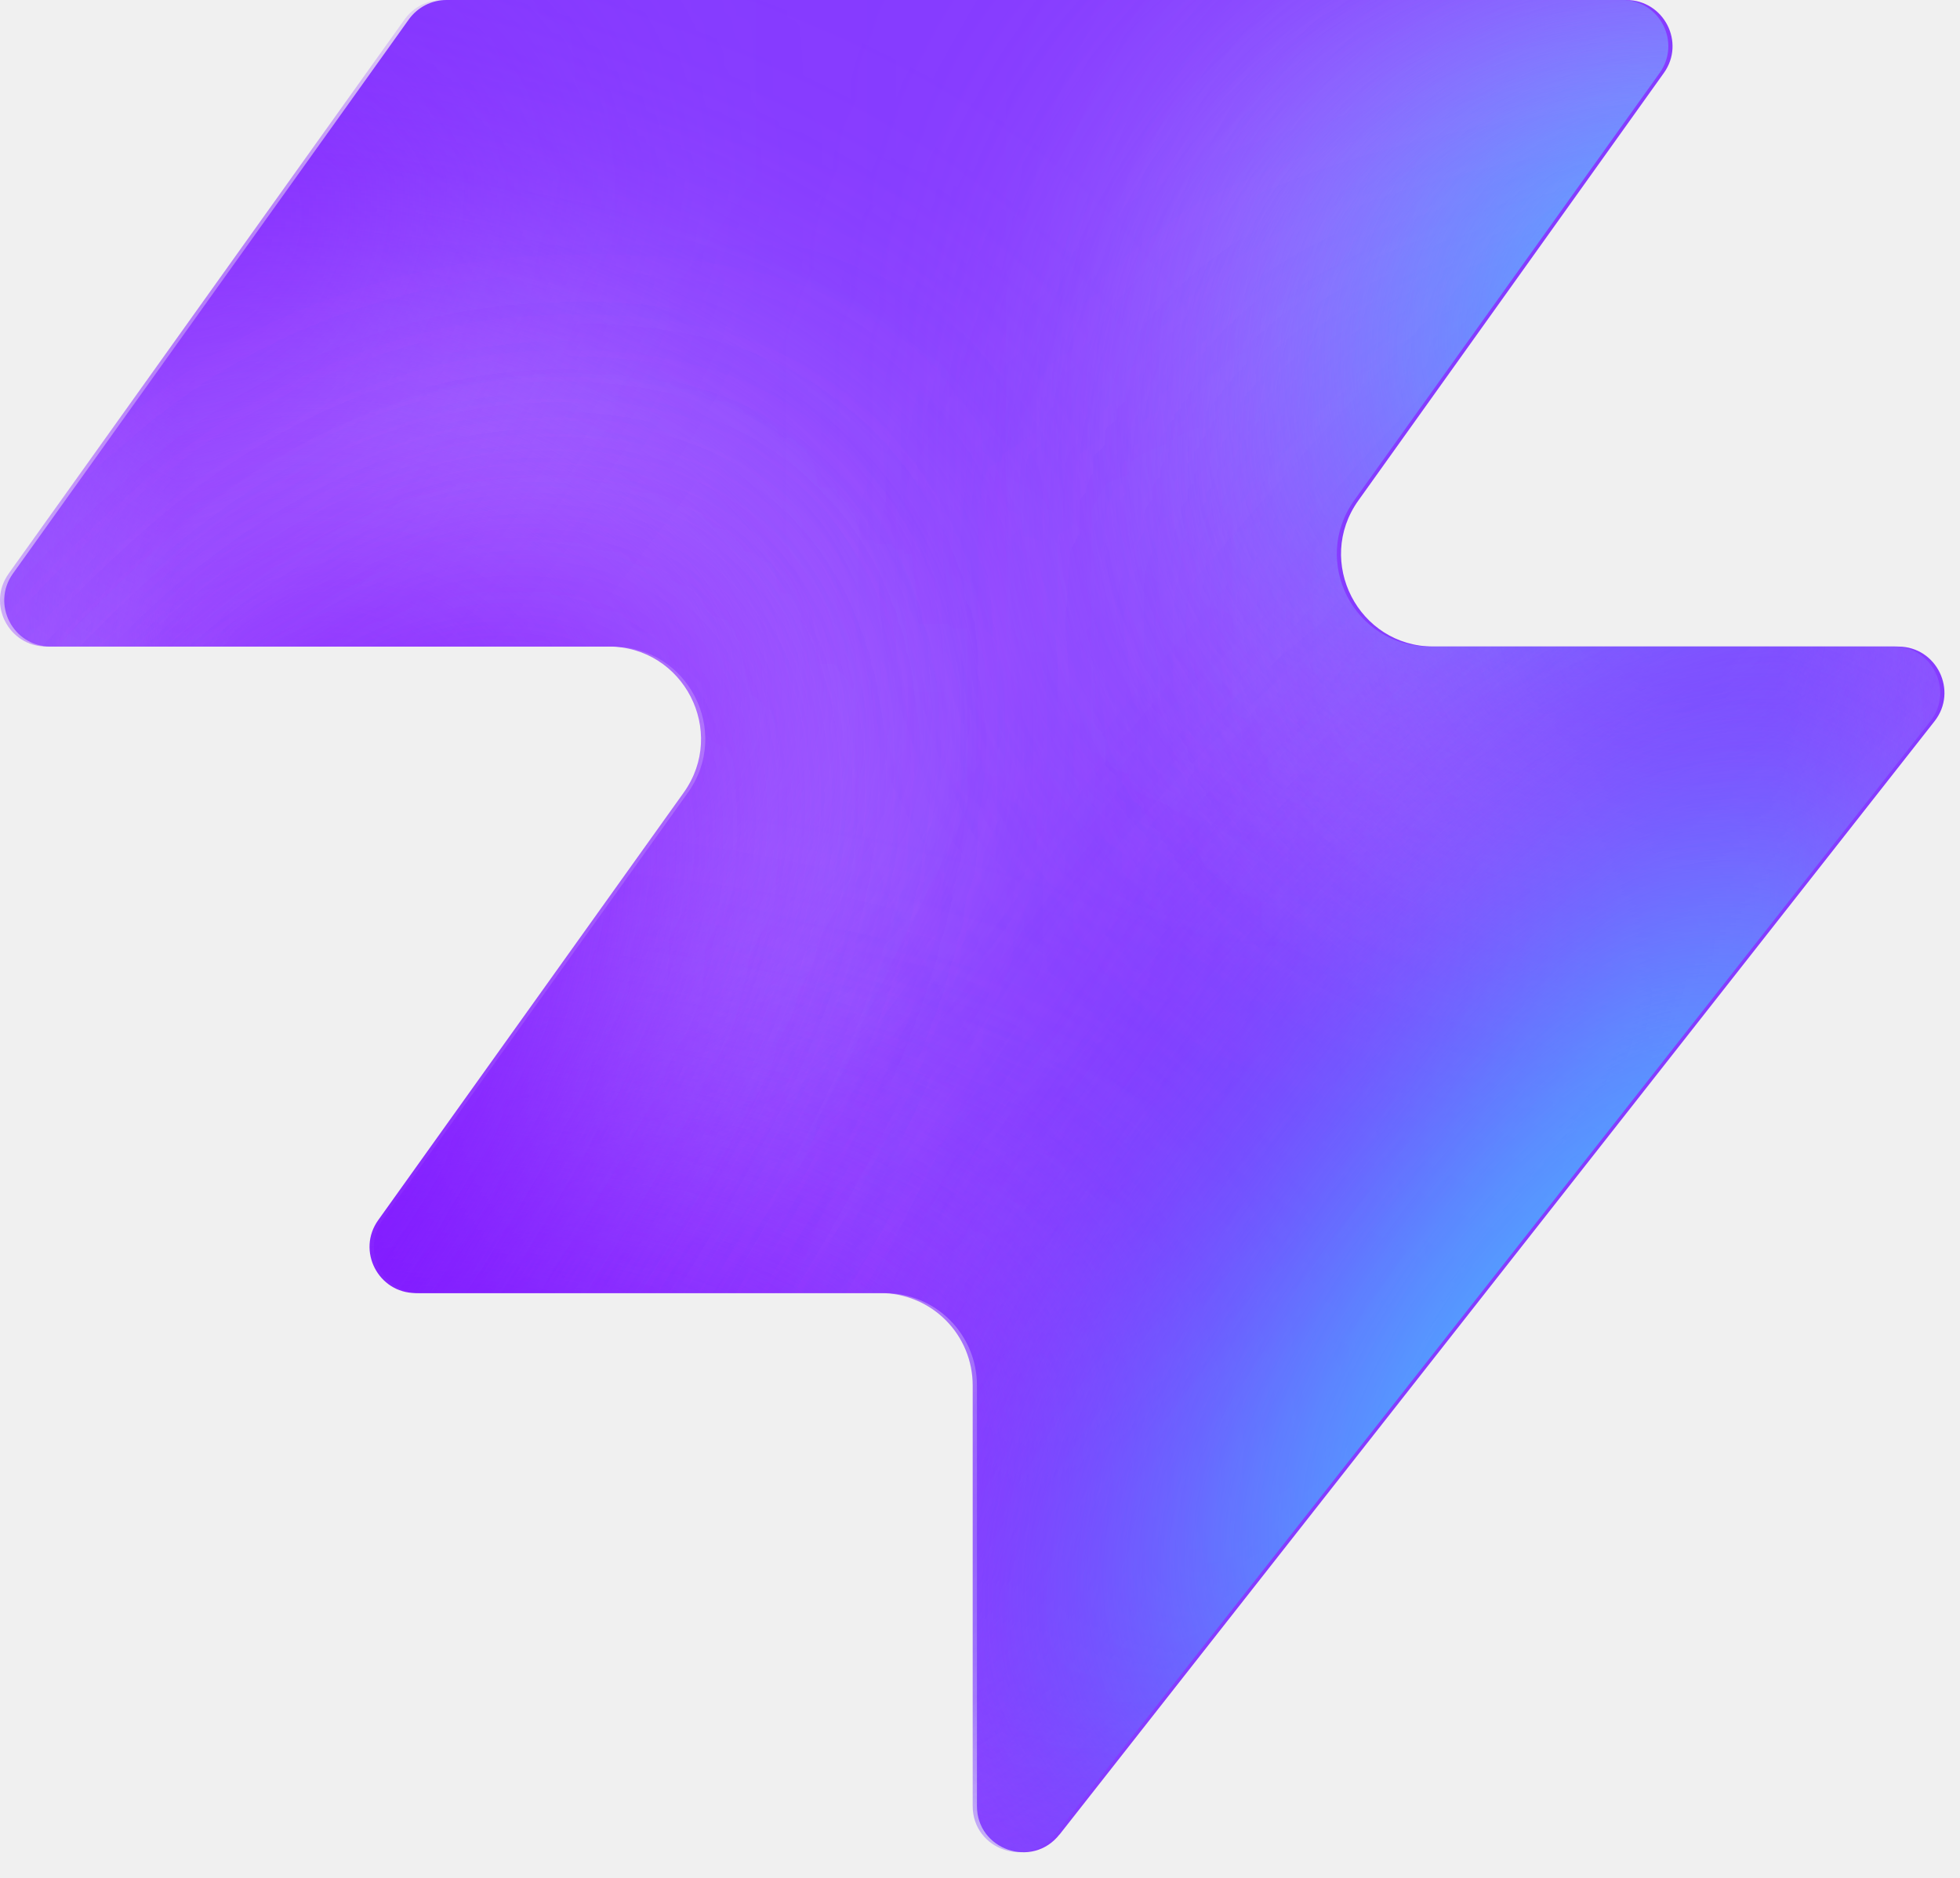
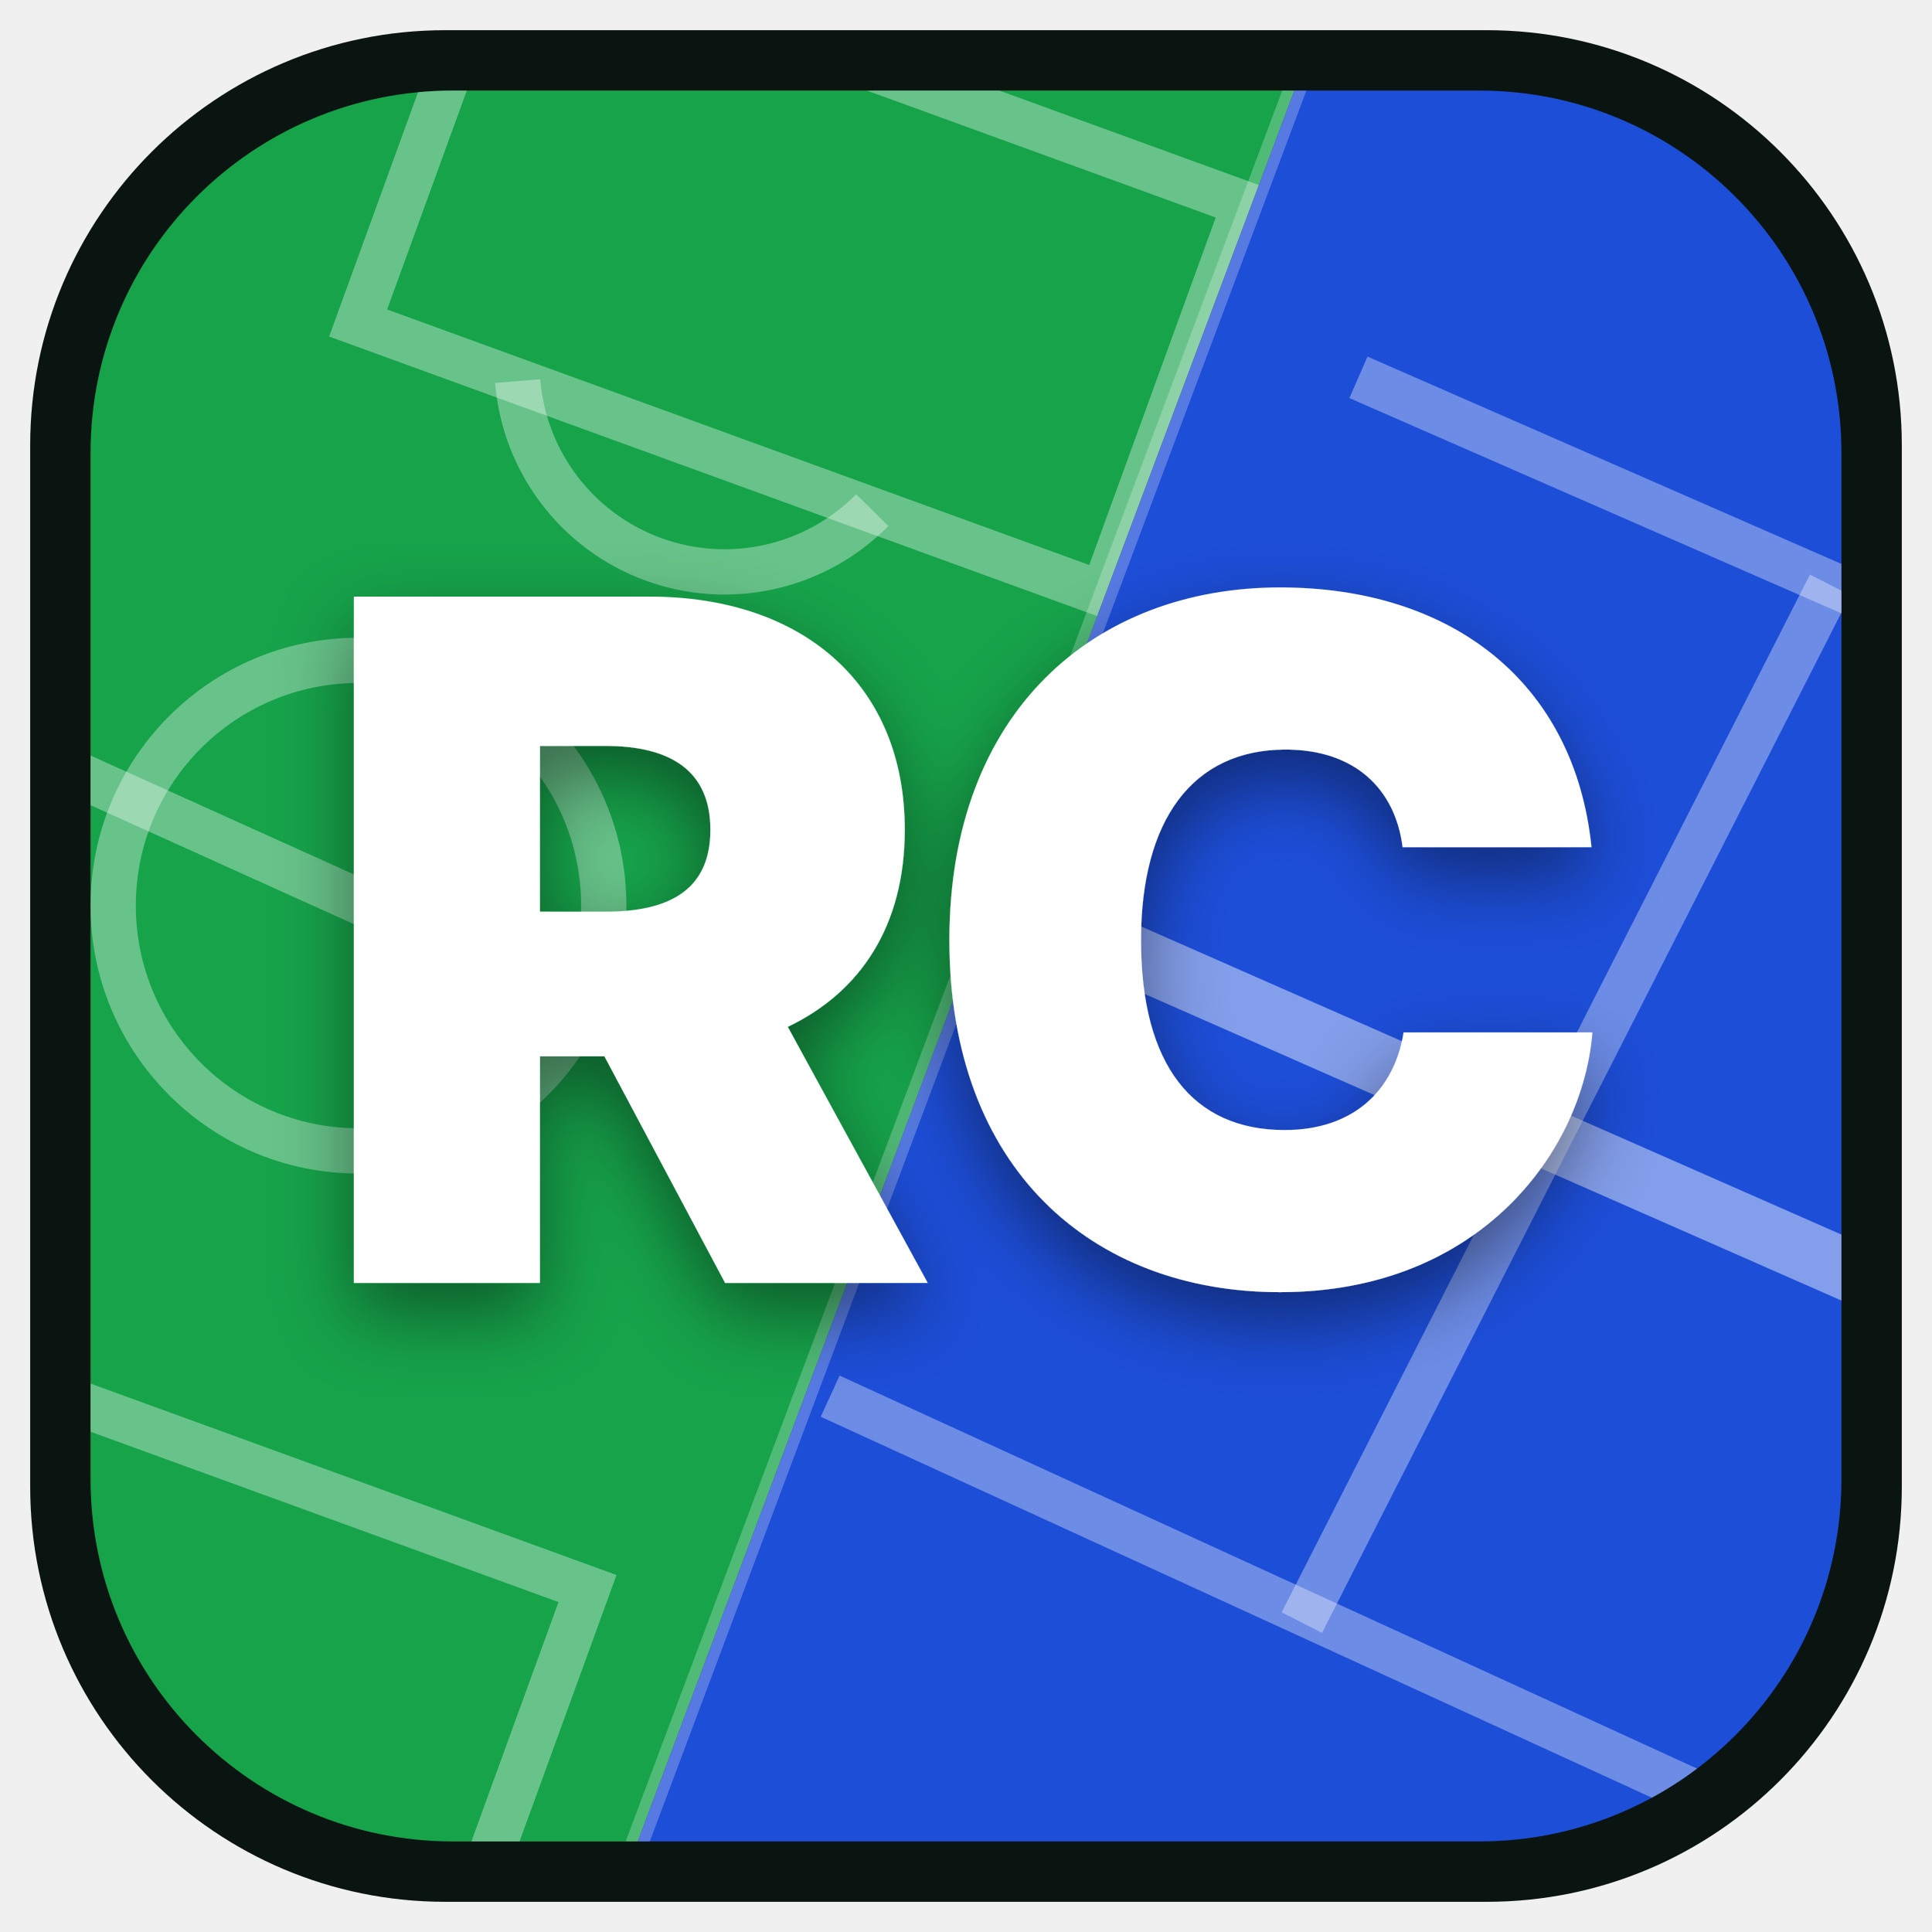
- <svg xmlns="http://www.w3.org/2000/svg" width="48" height="46" fill="none" viewBox="0 0 48 46">
-   <path fill="#863bff" d="M25.946 44.938c-.664.845-2.021.375-2.021-.698V33.937a2.26 2.26 0 0 0-2.262-2.262H10.287c-.92 0-1.456-1.04-.92-1.788l7.48-10.471c1.07-1.497 0-3.578-1.842-3.578H1.237c-.92 0-1.456-1.04-.92-1.788L10.013.474c.214-.297.556-.474.92-.474h28.894c.92 0 1.456 1.04.92 1.788l-7.48 10.471c-1.07 1.498 0 3.579 1.842 3.579h11.377c.943 0 1.473 1.088.89 1.83L25.947 44.94z" style="fill:#863bff;fill:color(display-p3 .525 .23 1);fill-opacity:1" />
-   <mask id="a" width="48" height="46" x="0" y="0" maskUnits="userSpaceOnUse" style="mask-type:alpha">
-     <path fill="#000" d="M25.842 44.938c-.664.844-2.021.375-2.021-.698V33.937a2.26 2.26 0 0 0-2.262-2.262H10.183c-.92 0-1.456-1.04-.92-1.788l7.48-10.471c1.07-1.498 0-3.579-1.842-3.579H1.133c-.92 0-1.456-1.04-.92-1.787L9.91.473c.214-.297.556-.474.92-.474h28.894c.92 0 1.456 1.04.92 1.788l-7.48 10.471c-1.07 1.498 0 3.578 1.842 3.578h11.377c.943 0 1.473 1.088.89 1.832L25.843 44.94z" style="fill:#000;fill-opacity:1" />
-   </mask>
-   <g mask="url(#a)">
-     <g filter="url(#b)">
-       <ellipse cx="5.508" cy="14.704" fill="#ede6ff" rx="5.508" ry="14.704" style="fill:#ede6ff;fill:color(display-p3 .927 .903 1);fill-opacity:1" transform="matrix(.00324 1 1 -.00324 -4.47 31.516)" />
-     </g>
-     <g filter="url(#c)">
-       <ellipse cx="10.399" cy="29.851" fill="#ede6ff" rx="10.399" ry="29.851" style="fill:#ede6ff;fill:color(display-p3 .927 .903 1);fill-opacity:1" transform="matrix(.00324 1 1 -.00324 -39.328 7.883)" />
-     </g>
-     <g filter="url(#d)">
-       <ellipse cx="5.508" cy="30.487" fill="#7e14ff" rx="5.508" ry="30.487" style="fill:#7e14ff;fill:color(display-p3 .492 .077 1);fill-opacity:1" transform="rotate(89.814 -25.913 -14.639)scale(1 -1)" />
-     </g>
-     <g filter="url(#e)">
-       <ellipse cx="5.508" cy="30.599" fill="#7e14ff" rx="5.508" ry="30.599" style="fill:#7e14ff;fill:color(display-p3 .492 .077 1);fill-opacity:1" transform="rotate(89.814 -32.644 -3.334)scale(1 -1)" />
-     </g>
-     <g filter="url(#f)">
-       <ellipse cx="5.508" cy="30.599" fill="#7e14ff" rx="5.508" ry="30.599" style="fill:#7e14ff;fill:color(display-p3 .492 .077 1);fill-opacity:1" transform="matrix(.00324 1 1 -.00324 -34.34 30.47)" />
-     </g>
-     <g filter="url(#g)">
-       <ellipse cx="14.072" cy="22.078" fill="#ede6ff" rx="14.072" ry="22.078" style="fill:#ede6ff;fill:color(display-p3 .927 .903 1);fill-opacity:1" transform="rotate(93.35 24.506 48.493)scale(-1 1)" />
-     </g>
-     <g filter="url(#h)">
-       <ellipse cx="3.47" cy="21.501" fill="#7e14ff" rx="3.47" ry="21.501" style="fill:#7e14ff;fill:color(display-p3 .492 .077 1);fill-opacity:1" transform="rotate(89.009 28.708 47.59)scale(-1 1)" />
-     </g>
-     <g filter="url(#i)">
-       <ellipse cx="3.47" cy="21.501" fill="#7e14ff" rx="3.47" ry="21.501" style="fill:#7e14ff;fill:color(display-p3 .492 .077 1);fill-opacity:1" transform="rotate(89.009 28.708 47.59)scale(-1 1)" />
-     </g>
-     <g filter="url(#j)">
-       <ellipse cx=".387" cy="8.972" fill="#7e14ff" rx="4.407" ry="29.108" style="fill:#7e14ff;fill:color(display-p3 .492 .077 1);fill-opacity:1" transform="rotate(39.51 .387 8.972)" />
-     </g>
-     <g filter="url(#k)">
-       <ellipse cx="47.523" cy="-6.092" fill="#7e14ff" rx="4.407" ry="29.108" style="fill:#7e14ff;fill:color(display-p3 .492 .077 1);fill-opacity:1" transform="rotate(37.892 47.523 -6.092)" />
-     </g>
-     <g filter="url(#l)">
-       <ellipse cx="41.412" cy="6.333" fill="#47bfff" rx="5.971" ry="9.665" style="fill:#47bfff;fill:color(display-p3 .28 .748 1);fill-opacity:1" transform="rotate(37.892 41.412 6.333)" />
-     </g>
-     <g filter="url(#m)">
-       <ellipse cx="-1.879" cy="38.332" fill="#7e14ff" rx="4.407" ry="29.108" style="fill:#7e14ff;fill:color(display-p3 .492 .077 1);fill-opacity:1" transform="rotate(37.892 -1.88 38.332)" />
-     </g>
-     <g filter="url(#n)">
-       <ellipse cx="-1.879" cy="38.332" fill="#7e14ff" rx="4.407" ry="29.108" style="fill:#7e14ff;fill:color(display-p3 .492 .077 1);fill-opacity:1" transform="rotate(37.892 -1.88 38.332)" />
-     </g>
-     <g filter="url(#o)">
-       <ellipse cx="35.651" cy="29.907" fill="#7e14ff" rx="4.407" ry="29.108" style="fill:#7e14ff;fill:color(display-p3 .492 .077 1);fill-opacity:1" transform="rotate(37.892 35.651 29.907)" />
-     </g>
-     <g filter="url(#p)">
-       <ellipse cx="38.418" cy="32.4" fill="#47bfff" rx="5.971" ry="15.297" style="fill:#47bfff;fill:color(display-p3 .28 .748 1);fill-opacity:1" transform="rotate(37.892 38.418 32.4)" />
-     </g>
-   </g>
+ <svg xmlns="http://www.w3.org/2000/svg" viewBox="0 0 512 512" width="512" height="512">
  <defs>
-     <filter id="b" width="60.045" height="41.654" x="-19.77" y="16.149" color-interpolation-filters="sRGB" filterUnits="userSpaceOnUse">
-       <feFlood flood-opacity="0" result="BackgroundImageFix" />
-       <feBlend in="SourceGraphic" in2="BackgroundImageFix" result="shape" />
-       <feGaussianBlur result="effect1_foregroundBlur_2002_17158" stdDeviation="7.659" />
-     </filter>
-     <filter id="c" width="90.34" height="51.437" x="-54.613" y="-7.533" color-interpolation-filters="sRGB" filterUnits="userSpaceOnUse">
-       <feFlood flood-opacity="0" result="BackgroundImageFix" />
-       <feBlend in="SourceGraphic" in2="BackgroundImageFix" result="shape" />
-       <feGaussianBlur result="effect1_foregroundBlur_2002_17158" stdDeviation="7.659" />
-     </filter>
-     <filter id="d" width="79.355" height="29.4" x="-49.64" y="2.03" color-interpolation-filters="sRGB" filterUnits="userSpaceOnUse">
-       <feFlood flood-opacity="0" result="BackgroundImageFix" />
-       <feBlend in="SourceGraphic" in2="BackgroundImageFix" result="shape" />
-       <feGaussianBlur result="effect1_foregroundBlur_2002_17158" stdDeviation="4.596" />
-     </filter>
-     <filter id="e" width="79.579" height="29.4" x="-45.045" y="20.029" color-interpolation-filters="sRGB" filterUnits="userSpaceOnUse">
-       <feFlood flood-opacity="0" result="BackgroundImageFix" />
-       <feBlend in="SourceGraphic" in2="BackgroundImageFix" result="shape" />
-       <feGaussianBlur result="effect1_foregroundBlur_2002_17158" stdDeviation="4.596" />
-     </filter>
-     <filter id="f" width="79.579" height="29.4" x="-43.513" y="21.178" color-interpolation-filters="sRGB" filterUnits="userSpaceOnUse">
-       <feFlood flood-opacity="0" result="BackgroundImageFix" />
-       <feBlend in="SourceGraphic" in2="BackgroundImageFix" result="shape" />
-       <feGaussianBlur result="effect1_foregroundBlur_2002_17158" stdDeviation="4.596" />
-     </filter>
-     <filter id="g" width="74.749" height="58.852" x="15.756" y="-17.901" color-interpolation-filters="sRGB" filterUnits="userSpaceOnUse">
-       <feFlood flood-opacity="0" result="BackgroundImageFix" />
-       <feBlend in="SourceGraphic" in2="BackgroundImageFix" result="shape" />
-       <feGaussianBlur result="effect1_foregroundBlur_2002_17158" stdDeviation="7.659" />
-     </filter>
-     <filter id="h" width="61.377" height="25.362" x="23.548" y="2.284" color-interpolation-filters="sRGB" filterUnits="userSpaceOnUse">
-       <feFlood flood-opacity="0" result="BackgroundImageFix" />
-       <feBlend in="SourceGraphic" in2="BackgroundImageFix" result="shape" />
-       <feGaussianBlur result="effect1_foregroundBlur_2002_17158" stdDeviation="4.596" />
-     </filter>
-     <filter id="i" width="61.377" height="25.362" x="23.548" y="2.284" color-interpolation-filters="sRGB" filterUnits="userSpaceOnUse">
-       <feFlood flood-opacity="0" result="BackgroundImageFix" />
-       <feBlend in="SourceGraphic" in2="BackgroundImageFix" result="shape" />
-       <feGaussianBlur result="effect1_foregroundBlur_2002_17158" stdDeviation="4.596" />
-     </filter>
-     <filter id="j" width="56.045" height="63.649" x="-27.636" y="-22.853" color-interpolation-filters="sRGB" filterUnits="userSpaceOnUse">
-       <feFlood flood-opacity="0" result="BackgroundImageFix" />
-       <feBlend in="SourceGraphic" in2="BackgroundImageFix" result="shape" />
-       <feGaussianBlur result="effect1_foregroundBlur_2002_17158" stdDeviation="4.596" />
-     </filter>
-     <filter id="k" width="54.814" height="64.646" x="20.116" y="-38.415" color-interpolation-filters="sRGB" filterUnits="userSpaceOnUse">
-       <feFlood flood-opacity="0" result="BackgroundImageFix" />
-       <feBlend in="SourceGraphic" in2="BackgroundImageFix" result="shape" />
-       <feGaussianBlur result="effect1_foregroundBlur_2002_17158" stdDeviation="4.596" />
-     </filter>
-     <filter id="l" width="33.541" height="35.313" x="24.641" y="-11.323" color-interpolation-filters="sRGB" filterUnits="userSpaceOnUse">
-       <feFlood flood-opacity="0" result="BackgroundImageFix" />
-       <feBlend in="SourceGraphic" in2="BackgroundImageFix" result="shape" />
-       <feGaussianBlur result="effect1_foregroundBlur_2002_17158" stdDeviation="4.596" />
-     </filter>
-     <filter id="m" width="54.814" height="64.646" x="-29.286" y="6.009" color-interpolation-filters="sRGB" filterUnits="userSpaceOnUse">
-       <feFlood flood-opacity="0" result="BackgroundImageFix" />
-       <feBlend in="SourceGraphic" in2="BackgroundImageFix" result="shape" />
-       <feGaussianBlur result="effect1_foregroundBlur_2002_17158" stdDeviation="4.596" />
-     </filter>
-     <filter id="n" width="54.814" height="64.646" x="-29.286" y="6.009" color-interpolation-filters="sRGB" filterUnits="userSpaceOnUse">
-       <feFlood flood-opacity="0" result="BackgroundImageFix" />
-       <feBlend in="SourceGraphic" in2="BackgroundImageFix" result="shape" />
-       <feGaussianBlur result="effect1_foregroundBlur_2002_17158" stdDeviation="4.596" />
-     </filter>
-     <filter id="o" width="54.814" height="64.646" x="8.244" y="-2.416" color-interpolation-filters="sRGB" filterUnits="userSpaceOnUse">
-       <feFlood flood-opacity="0" result="BackgroundImageFix" />
-       <feBlend in="SourceGraphic" in2="BackgroundImageFix" result="shape" />
-       <feGaussianBlur result="effect1_foregroundBlur_2002_17158" stdDeviation="4.596" />
-     </filter>
-     <filter id="p" width="39.409" height="43.623" x="18.713" y="10.588" color-interpolation-filters="sRGB" filterUnits="userSpaceOnUse">
-       <feFlood flood-opacity="0" result="BackgroundImageFix" />
-       <feBlend in="SourceGraphic" in2="BackgroundImageFix" result="shape" />
-       <feGaussianBlur result="effect1_foregroundBlur_2002_17158" stdDeviation="4.596" />
+     <clipPath id="card-clip">
+       <rect x="24" y="24" width="464" height="464" rx="96" ry="96" />
+     </clipPath>
+     <clipPath id="left-side">
+       <polygon points="0,0 352,0 160,512 0,512" />
+     </clipPath>
+     <clipPath id="right-side">
+       <polygon points="352,0 512,0 512,512 160,512" />
+     </clipPath>
+     <filter id="text-shadow" x="-20%" y="-20%" width="140%" height="140%">
+       <feDropShadow dx="0" dy="8" stdDeviation="10" flood-color="#000000" flood-opacity="0.45" />
    </filter>
  </defs>
+   <rect x="8" y="8" width="496" height="496" rx="110" ry="110" fill="#0A1410" />
+   <g clip-path="url(#card-clip)">
+     <g clip-path="url(#left-side)">
+       <rect width="512" height="512" fill="#16A34A" />
+       <g stroke="#ffffff" stroke-width="12" stroke-opacity="0.35" fill="none">
+         <rect x="110" y="10" width="210" height="110" transform="rotate(20 200 60)" />
+         <path d="M 155 120 A 55 55 0 0 0 255 120" transform="rotate(20 200 60)" />
+         <circle cx="95" cy="240" r="65" />
+         <line x1="20" y1="205" x2="175" y2="275" />
+         <rect x="-20" y="390" width="160" height="120" transform="rotate(20 60 450)" />
+       </g>
+     </g>
+     <g clip-path="url(#right-side)">
+       <rect width="512" height="512" fill="#1D4ED8" />
+       <g stroke="#ffffff" stroke-width="12" stroke-opacity="0.35" fill="none">
+         <line x1="360" y1="100" x2="520" y2="170" />
+         <line x1="220" y1="370" x2="460" y2="480" />
+         <line x1="485" y1="155" x2="345" y2="430" />
+         <line x1="270" y1="240" x2="520" y2="350" stroke-width="16" stroke-opacity="0.45" />
+       </g>
+     </g>
+     <line x1="352" y1="0" x2="160" y2="512" stroke="#ffffff" stroke-width="6" stroke-opacity="0.25" />
+   </g>
+   <text x="256" y="340" font-family="Inter, system-ui, -apple-system, 'Segoe UI', Roboto, Helvetica, Arial, sans-serif" font-size="250" font-weight="900" fill="#FFFFFF" text-anchor="middle" letter-spacing="-6" filter="url(#text-shadow)">RC</text>
</svg>
